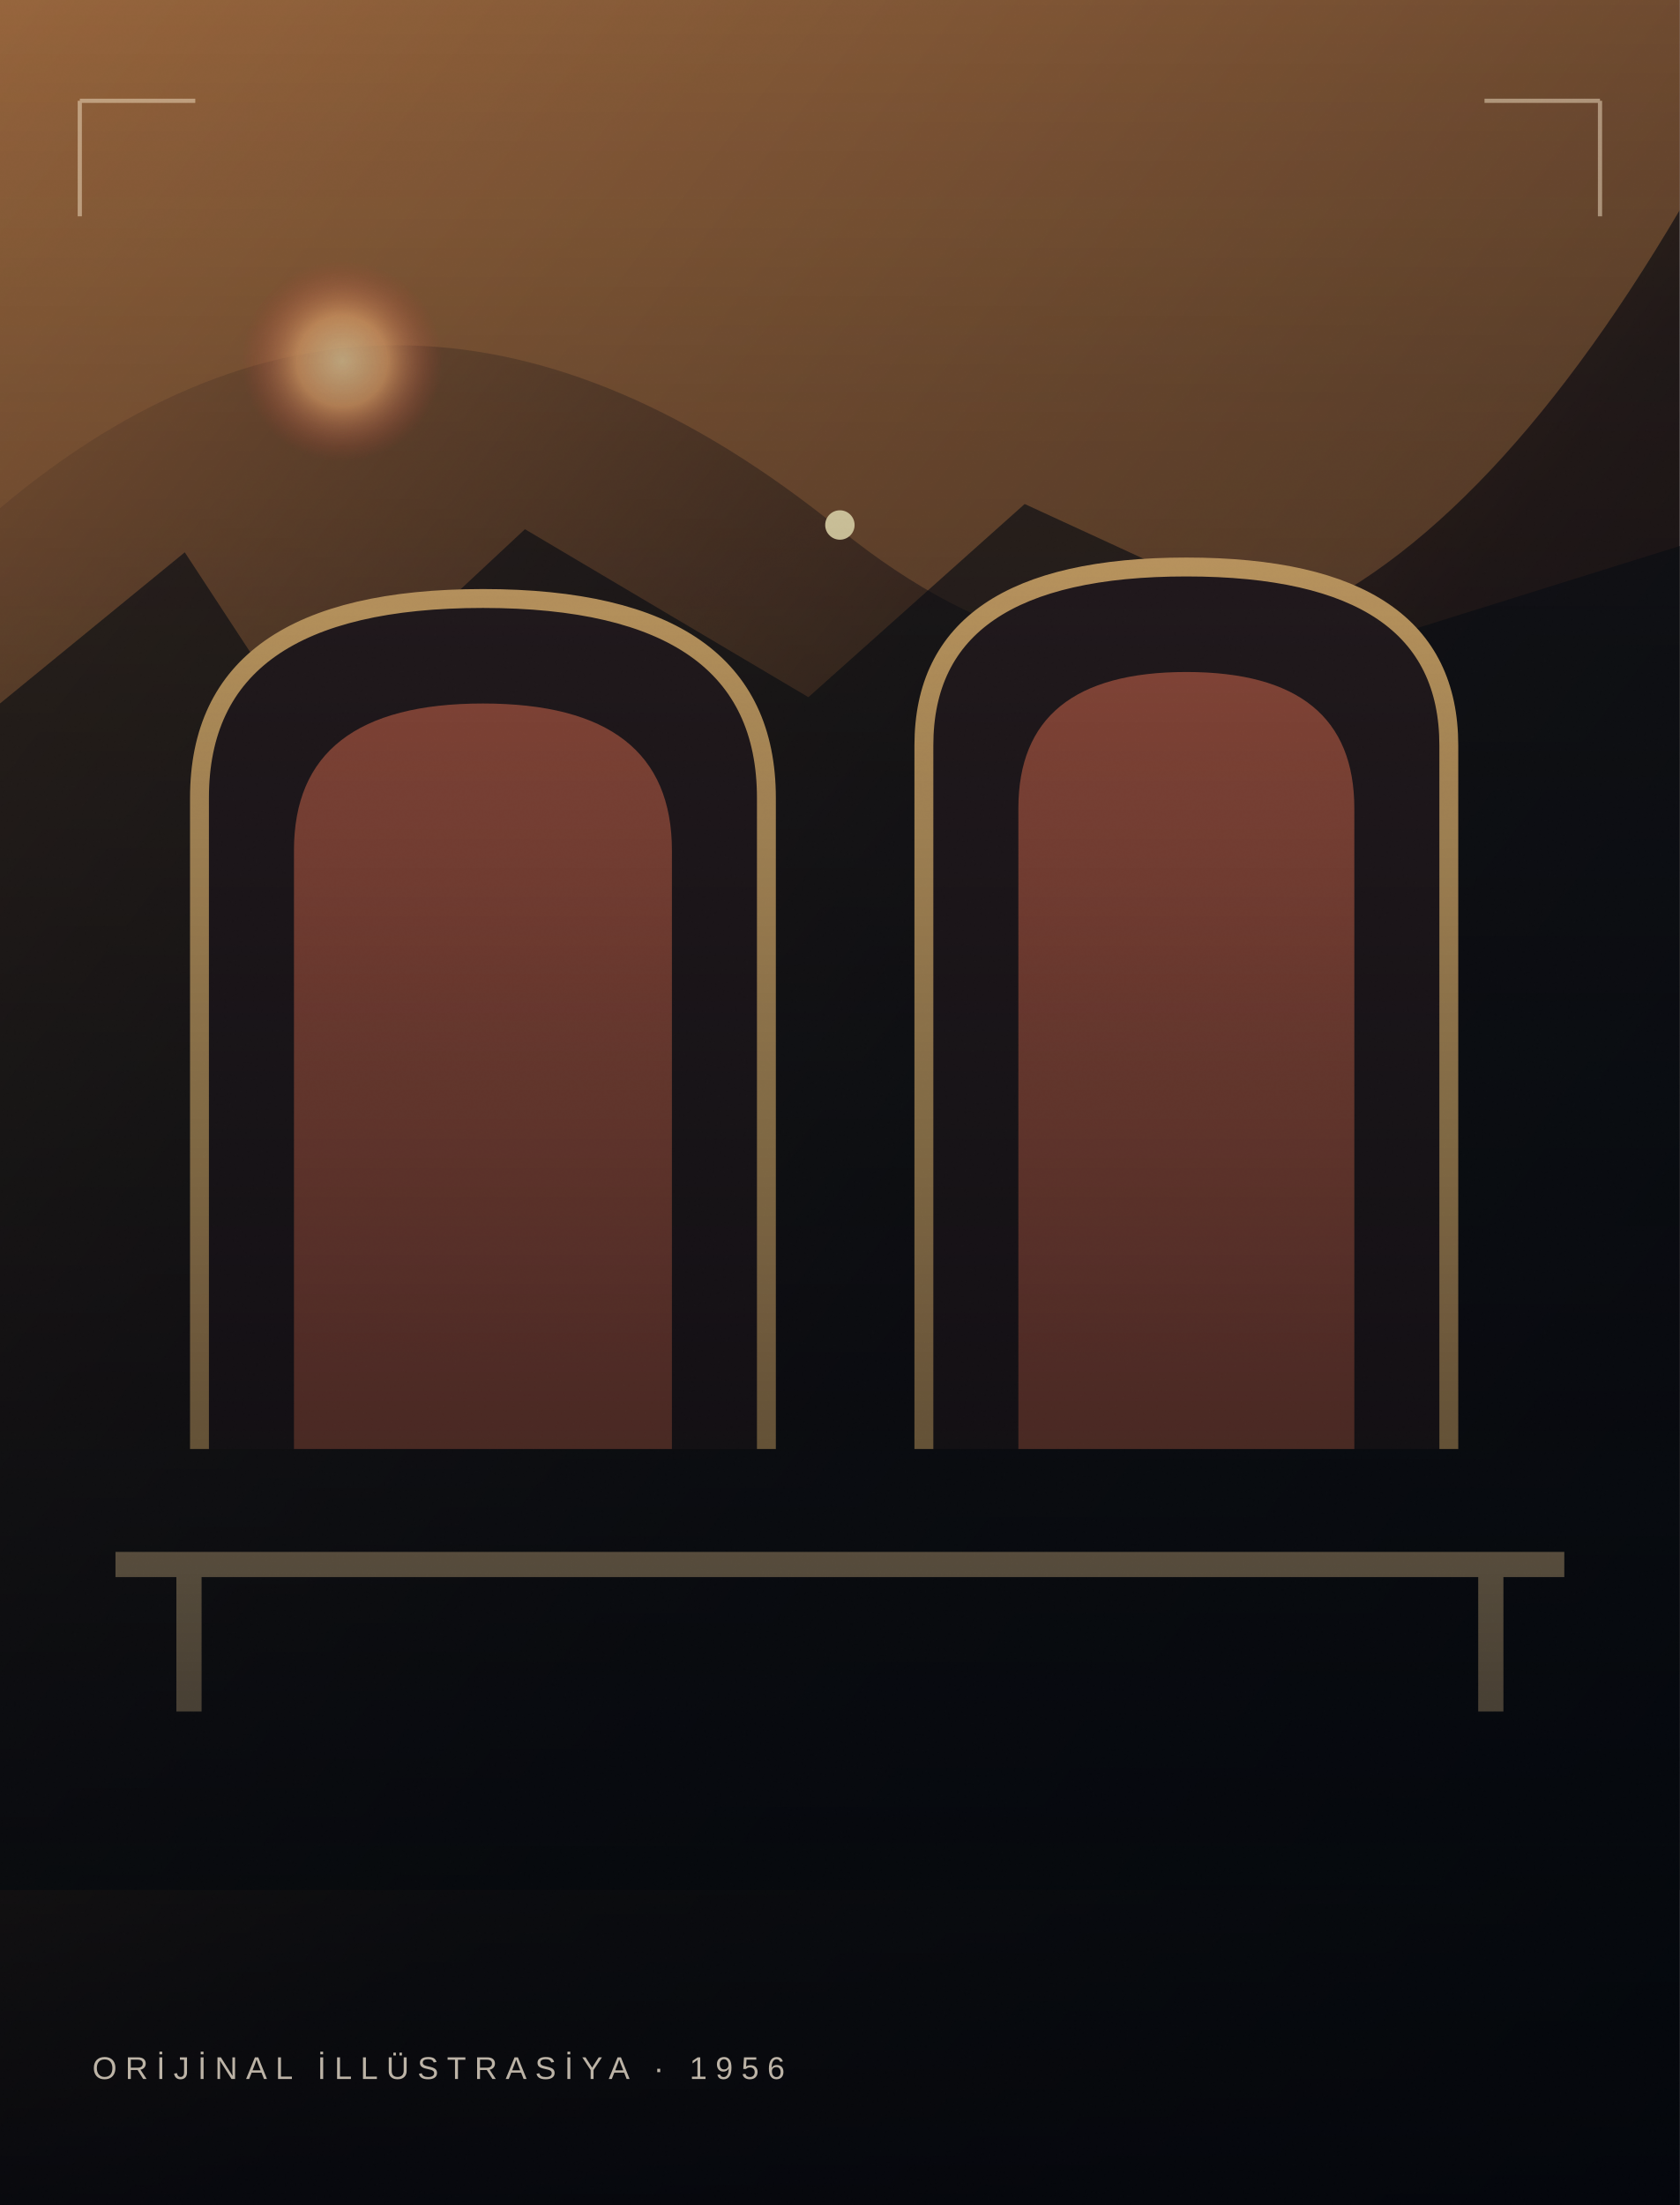
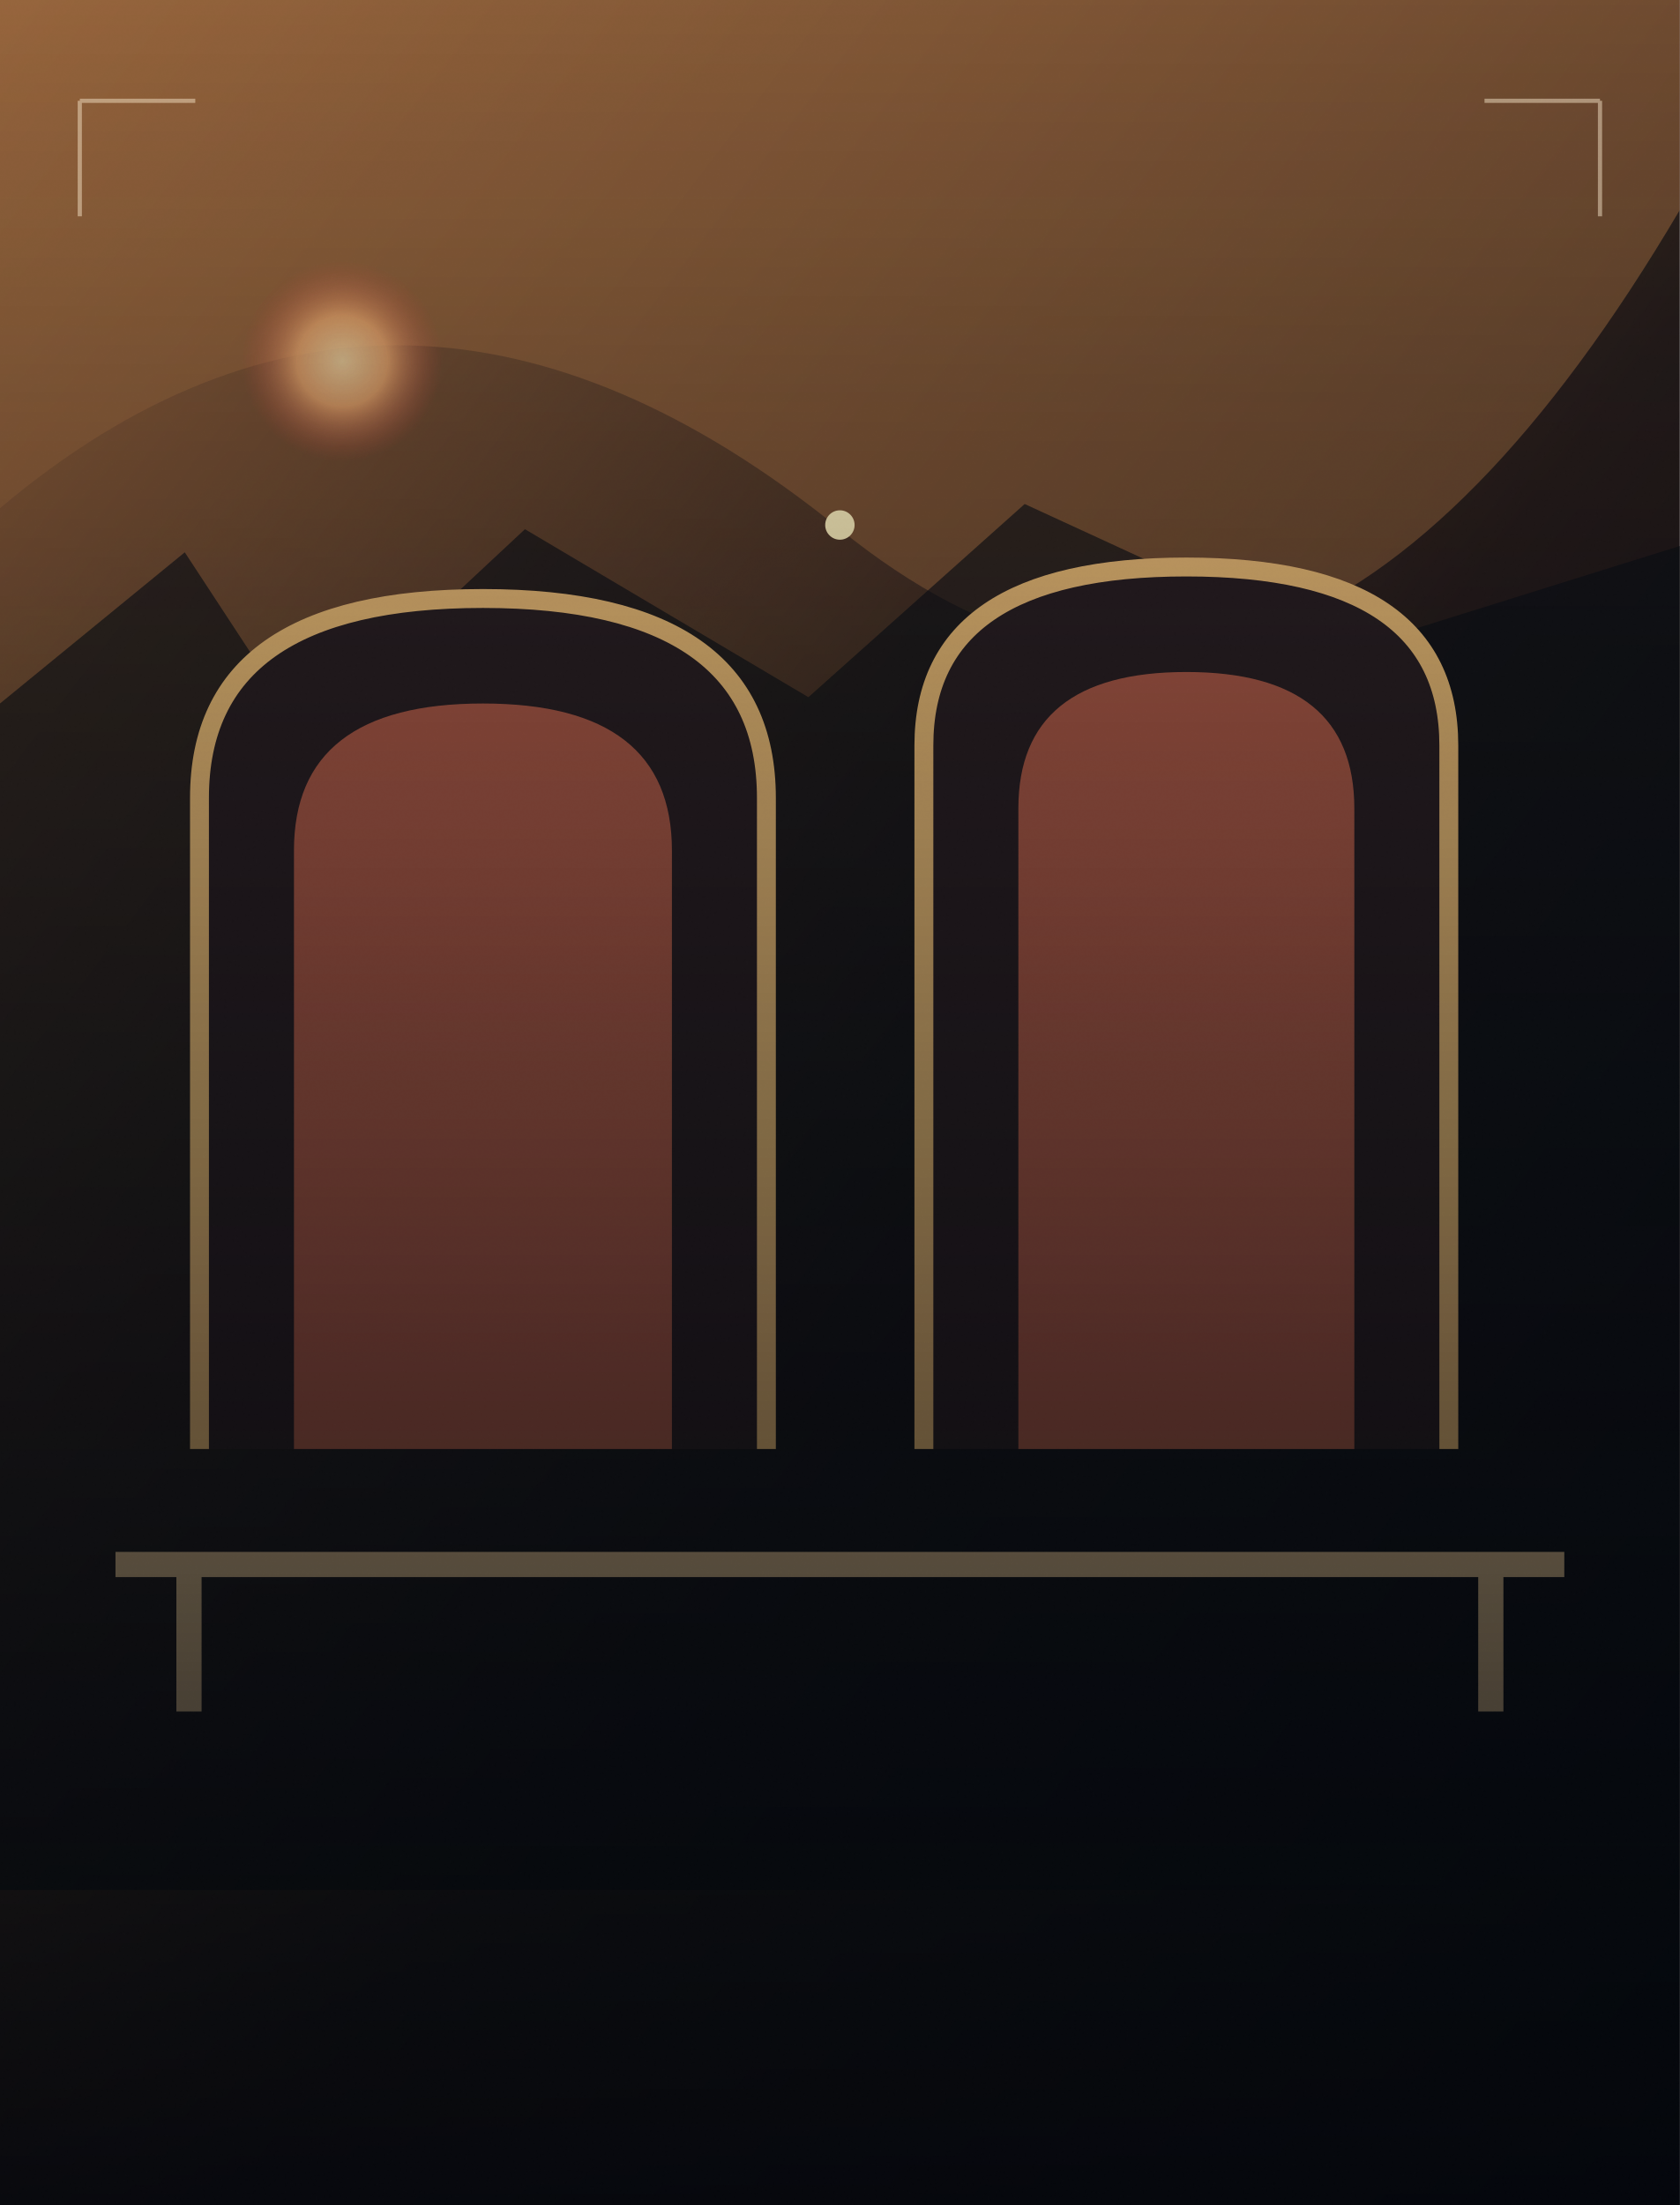
<svg xmlns="http://www.w3.org/2000/svg" width="800" height="1050" viewBox="0 0 800 1050" role="img" aria-labelledby="title desc">
  <defs>
    <linearGradient id="bg" x1="0" y1="0" x2="1" y2="1">
      <stop stop-color="#98653c" />
      <stop offset=".57" stop-color="#251b19" />
      <stop offset="1" stop-color="#080b11" />
    </linearGradient>
    <radialGradient id="sun">
      <stop stop-color="#f4d7a2" />
      <stop offset=".45" stop-color="#e7a46b" />
      <stop offset="1" stop-color="#b44b3c" stop-opacity="0" />
    </radialGradient>
    <linearGradient id="shade" x2="0" y2="1">
      <stop stop-color="#03060b" stop-opacity="0" />
      <stop offset="1" stop-color="#03060b" stop-opacity=".9" />
    </linearGradient>
    <filter id="grain">
      <feTurbulence type="fractalNoise" baseFrequency=".8" numOctaves="2" stitchTiles="stitch" />
      <feColorMatrix values=".3 0 0 0 0 .3 0 0 0 0 .3 0 0 0 0 0 0 0 .12 0" />
    </filter>
  </defs>
  <rect width="800" height="1050" fill="url(#bg)" />
  <path d="M0 242Q190 82 400 252T800 100V0H0Z" fill="#98653c" opacity=".6" />
  <circle cx="163" cy="172" r="48" fill="url(#sun)" opacity=".82" />
  <path d="M0 335 88 263 145 350 250 252 385 332 488 240 640 310 800 260 800 900 0 900Z" fill="#090d13" opacity=".66" />
  <path d="M95 690V380Q95 285 230 285T365 380V690M440 690V355Q440 270 565 270T690 355V690" fill="#281d20" stroke="#edbd75" stroke-width="9" />
  <path d="M140 690V405Q140 335 230 335T320 405V690M485 690V385Q485 320 565 320T645 385V690" fill="#ad5945" />
  <path d="M55 745h690M90 745v70m620-70v70" stroke="#e6c48f" stroke-width="12" />
  <circle cx="400" cy="250" r="7" fill="#fff1be" />
  <rect width="800" height="1050" fill="url(#shade)" />
  <path d="M38 48h55m-55 0v55m724-55h-55m55 0v55" fill="none" stroke="#f5e3c7" stroke-opacity=".5" stroke-width="2" />
-   <text x="44" y="990" fill="#f6ead7" fill-opacity=".76" font-family="Arial,sans-serif" font-size="15" letter-spacing="4">ORİJİNAL İLLÜSTRASİYA · 1956</text>
  <rect width="800" height="1050" filter="url(#grain)" opacity=".15" />
</svg>
